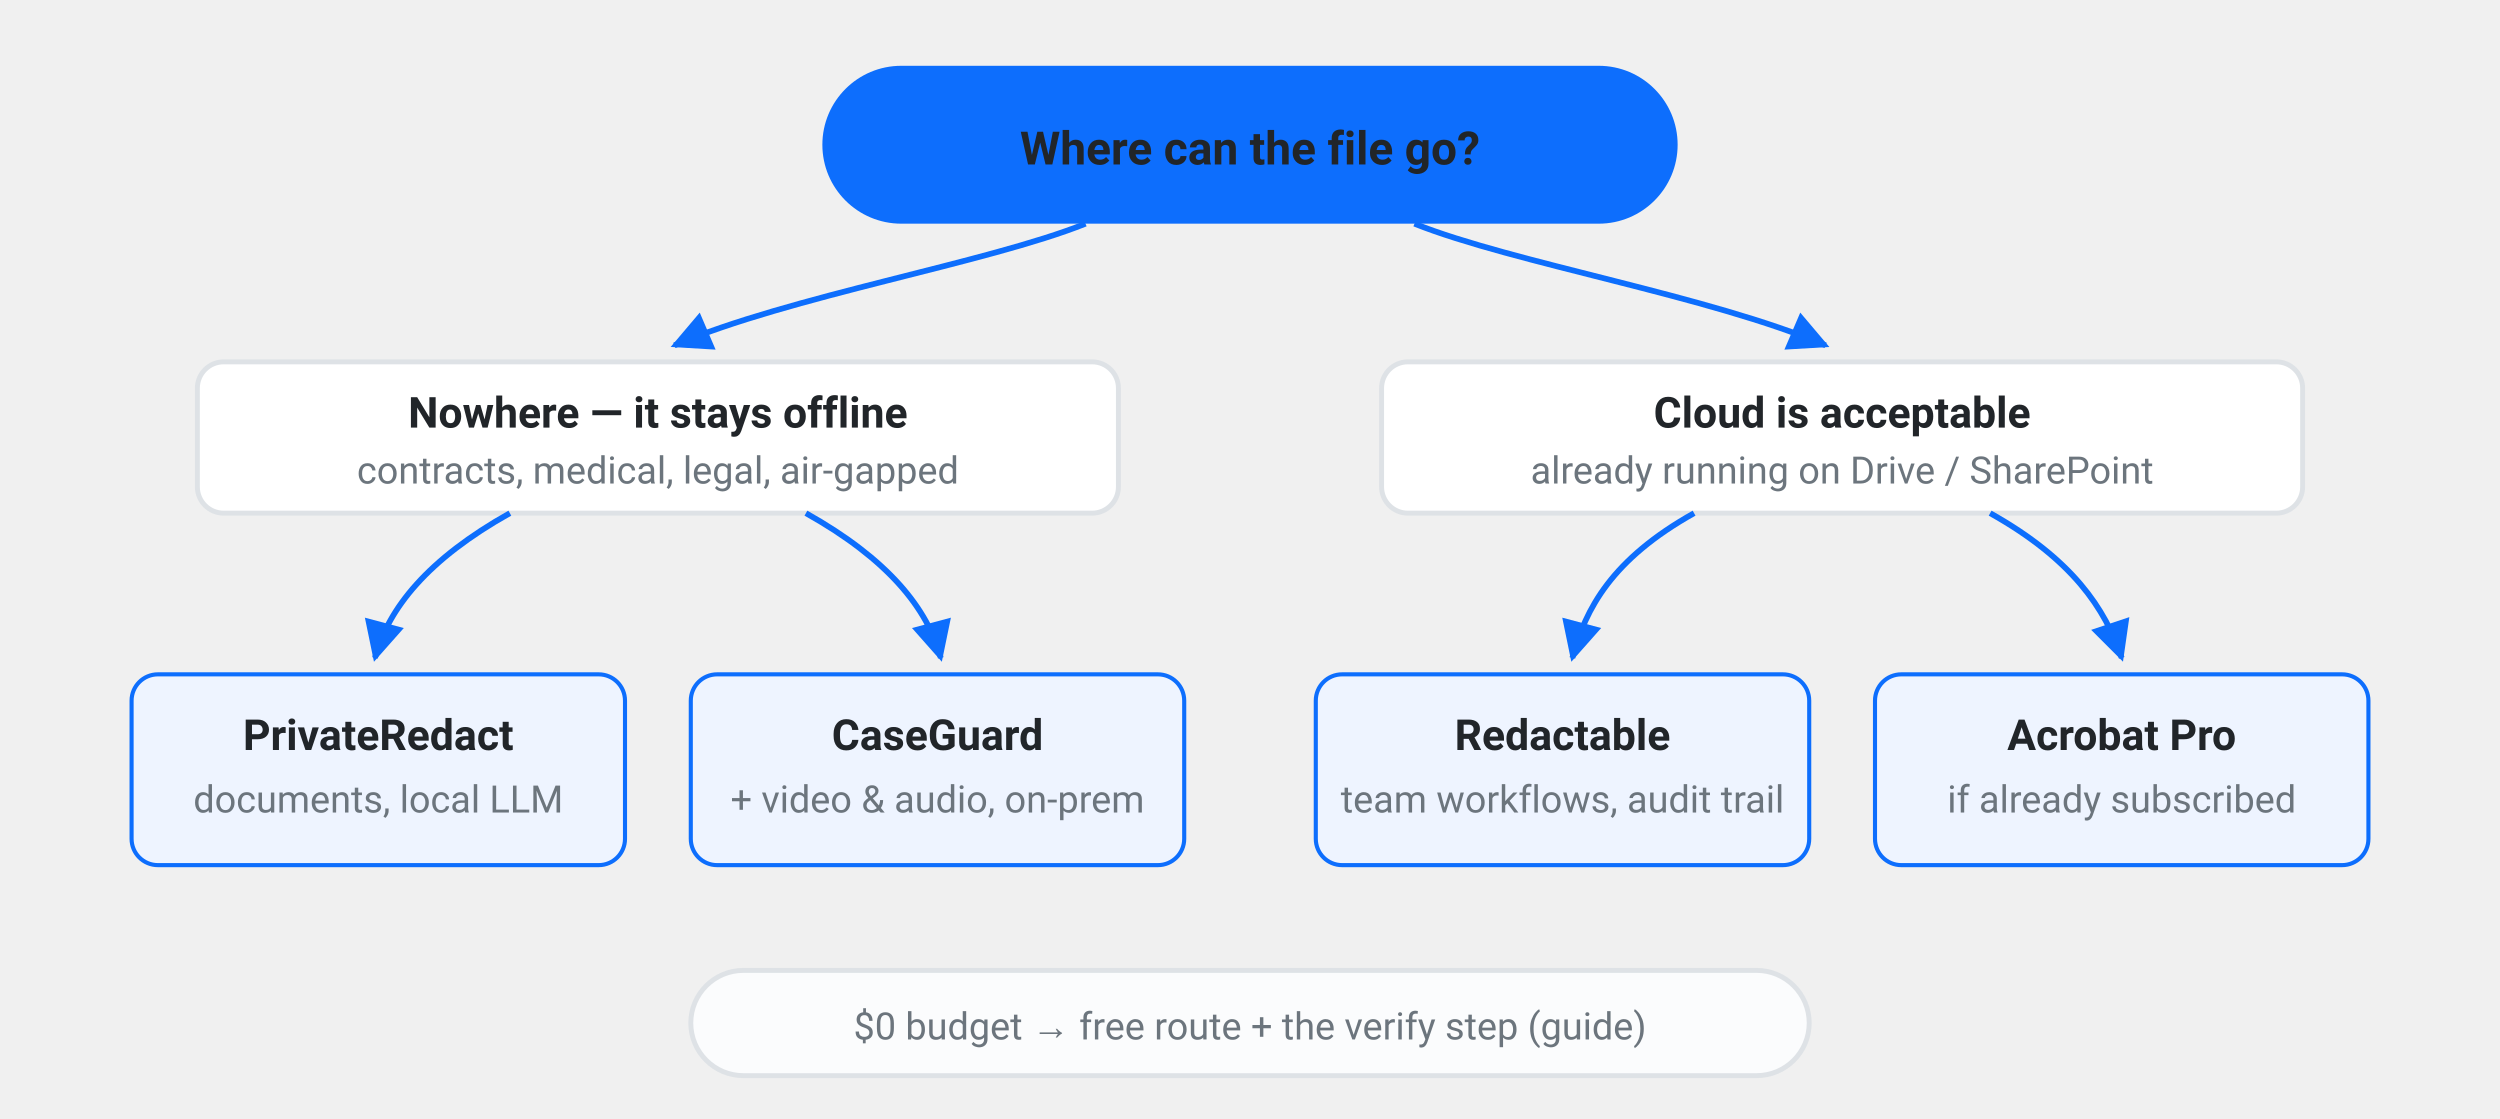
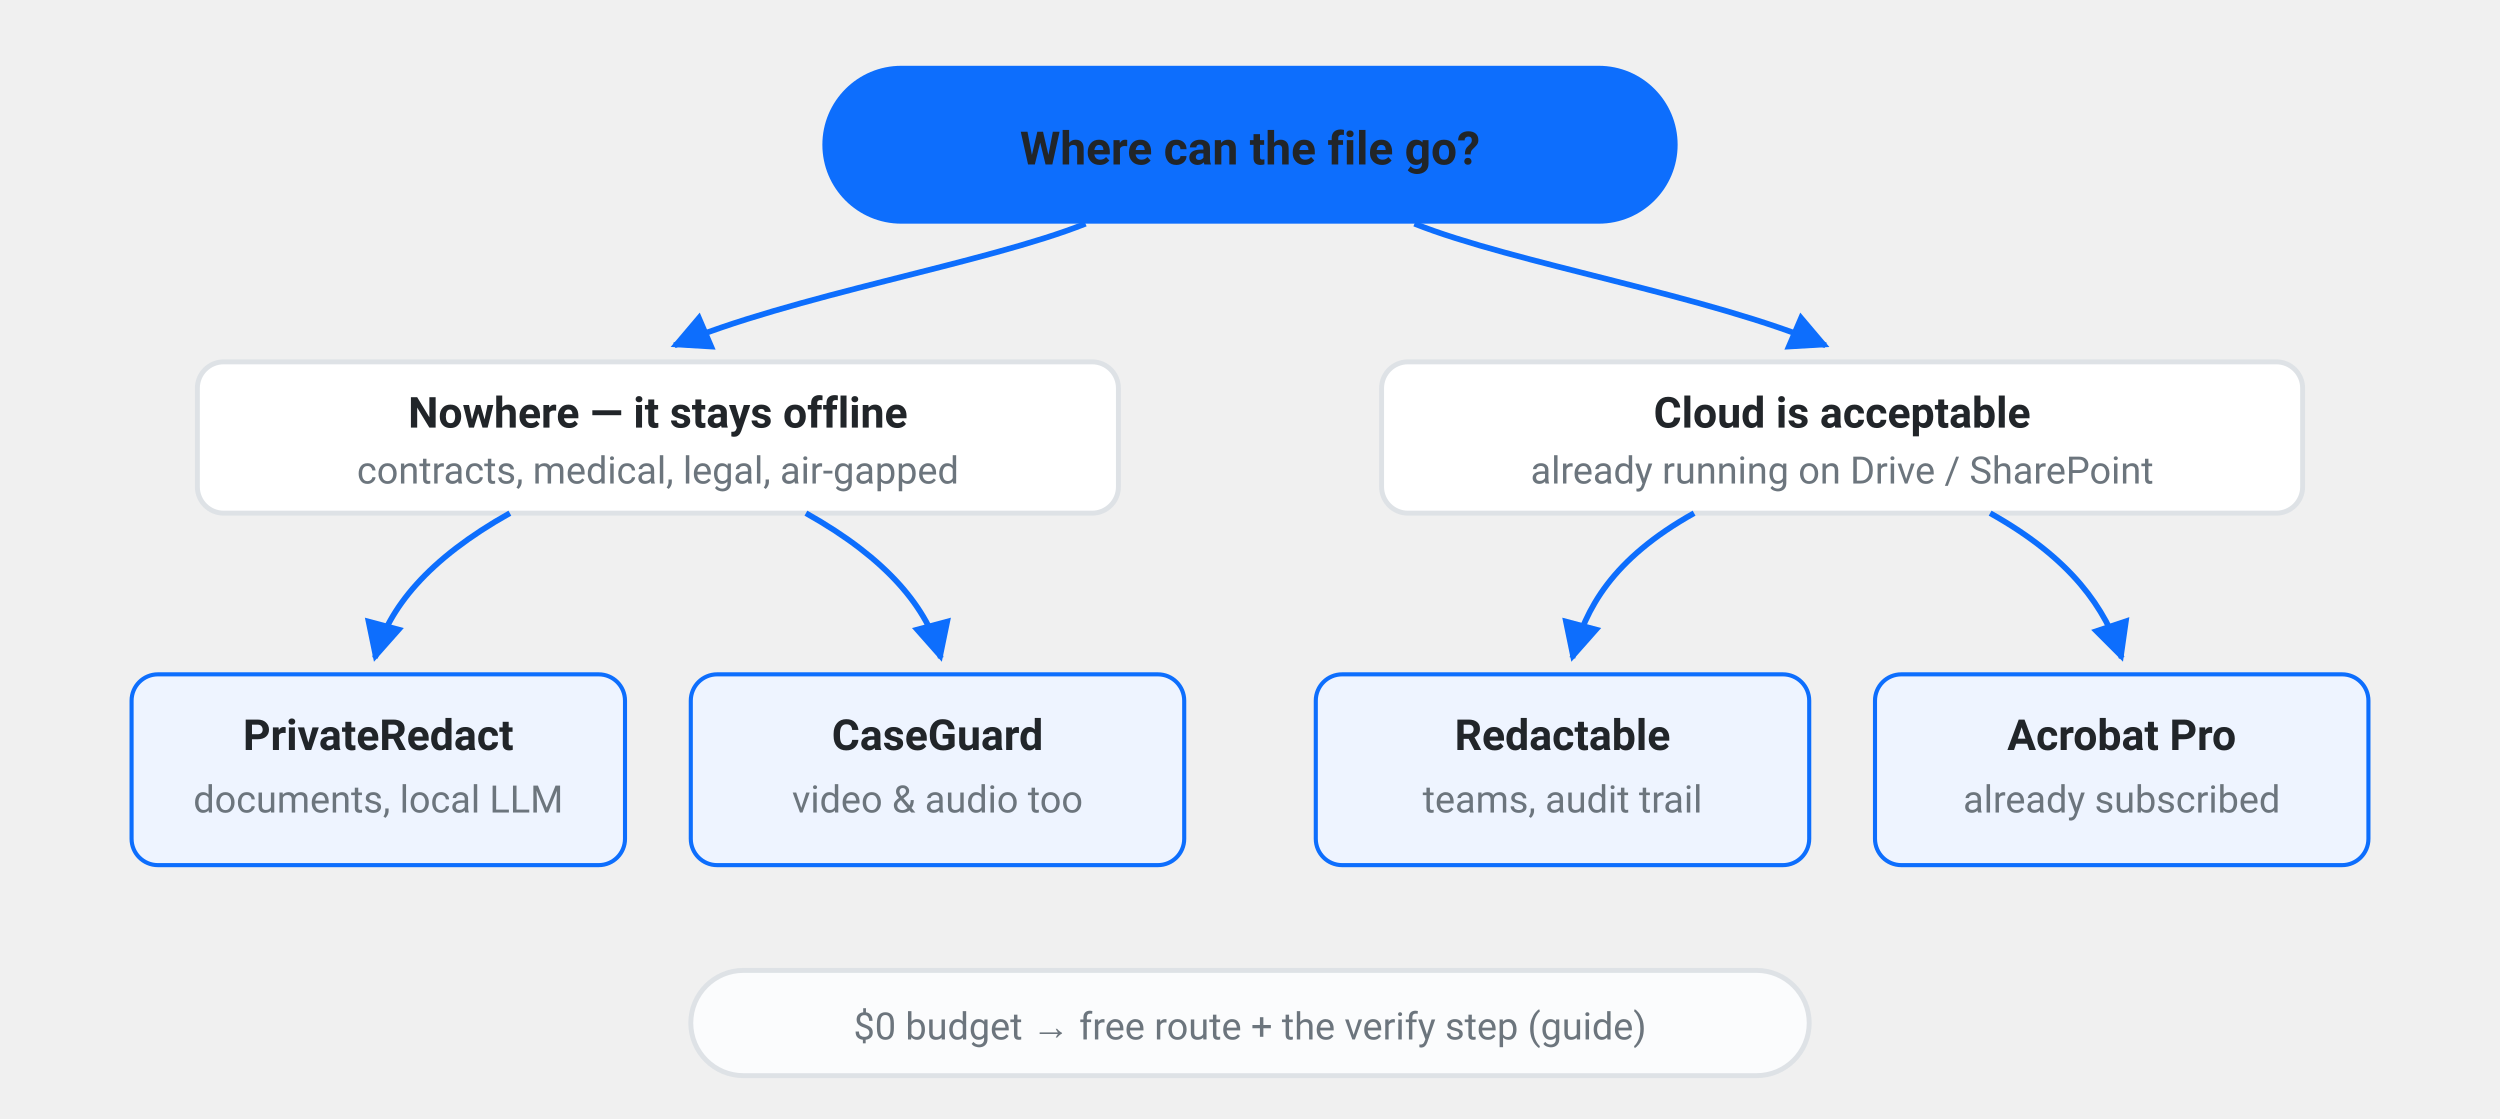
<svg xmlns="http://www.w3.org/2000/svg" viewBox="0 0 760 340" role="img" aria-label="Decision flow: if files must stay offline choose PrivateRedact for documents or CaseGuard for video too; if cloud is fine choose Redactable for teams or Acrobat Pro if already subscribed; on zero budget use the free route and verify">
  <defs>
    <marker id="a11" viewBox="0 0 10 10" refX="9" refY="5" markerWidth="7" markerHeight="7" orient="auto-start-reverse">
      <path d="M0,0 L10,5 L0,10 z" fill="#0d6efd" />
    </marker>
  </defs>
  <style>
    text { font-family: -apple-system, 'Segoe UI', Roboto, Arial, sans-serif; fill: #212529; }
    .q { fill: #0d6efd; }
    .branch { fill: #ffffff; stroke: #dee2e6; stroke-width: 1.5; }
    .pick { fill: #eef4ff; stroke: #0d6efd; stroke-width: 1.25; }
    .t { font-size: 14px; font-weight: 700; }
    .bt { font-size: 13px; font-weight: 600; }
    .s { font-size: 11.5px; fill: #6c757d; }
    .link { stroke: #0d6efd; stroke-width: 1.75; fill: none; }
  </style>
  <rect class="q" x="250" y="20" width="260" height="48" rx="24" />
  <text class="t" x="380" y="50" text-anchor="middle" fill="#ffffff">Where can the file go?</text>
  <rect class="branch" x="60" y="110" width="280" height="46" rx="8" />
  <text class="bt" x="200" y="130" text-anchor="middle">Nowhere — it stays offline</text>
  <text class="s" x="200" y="147" text-anchor="middle">contracts, medical, legal, air-gapped</text>
  <rect class="branch" x="420" y="110" width="280" height="46" rx="8" />
  <text class="bt" x="560" y="130" text-anchor="middle">Cloud is acceptable</text>
  <text class="s" x="560" y="147" text-anchor="middle">already running on Drive / SharePoint</text>
  <path class="link" d="M330,68 C300,80 240,90 205,105" marker-end="url(#a11)" />
  <path class="link" d="M430,68 C460,80 520,90 555,105" marker-end="url(#a11)" />
  <rect class="pick" x="40" y="205" width="150" height="58" rx="8" />
  <text class="bt" x="115" y="228" text-anchor="middle" fill="#0d6efd">PrivateRedact</text>
  <text class="s" x="115" y="247" text-anchor="middle">documents, local LLM</text>
  <rect class="pick" x="210" y="205" width="150" height="58" rx="8" />
  <text class="bt" x="285" y="228" text-anchor="middle" fill="#0d6efd">CaseGuard</text>
-   <text class="s" x="285" y="247" text-anchor="middle">+ video &amp; audio, on-prem</text>
+   <text class="s" x="285" y="247" text-anchor="middle">video &amp; audio too</text>
  <rect class="pick" x="400" y="205" width="150" height="58" rx="8" />
  <text class="bt" x="475" y="228" text-anchor="middle" fill="#0d6efd">Redactable</text>
-   <text class="s" x="475" y="247" text-anchor="middle">team workflows, audit trail</text>
+   <text class="s" x="475" y="247" text-anchor="middle">teams, audit trail</text>
  <rect class="pick" x="570" y="205" width="150" height="58" rx="8" />
  <text class="bt" x="645" y="228" text-anchor="middle" fill="#0d6efd">Acrobat Pro</text>
-   <text class="s" x="645" y="247" text-anchor="middle">if already subscribed</text>
+   <text class="s" x="645" y="247" text-anchor="middle">already subscribed</text>
  <path class="link" d="M155,156 C130,170 118,185 114,200" marker-end="url(#a11)" />
  <path class="link" d="M245,156 C270,170 282,185 286,200" marker-end="url(#a11)" />
  <path class="link" d="M515,156 C490,170 482,185 478,200" marker-end="url(#a11)" />
  <path class="link" d="M605,156 C630,170 640,185 645,200" marker-end="url(#a11)" />
  <rect x="210" y="295" width="340" height="32" rx="16" fill="#fbfcfd" stroke="#dee2e6" stroke-width="1.5" />
  <text class="s" x="380" y="316" text-anchor="middle">$0 budget → free route + the verify step (guide)</text>
</svg>
